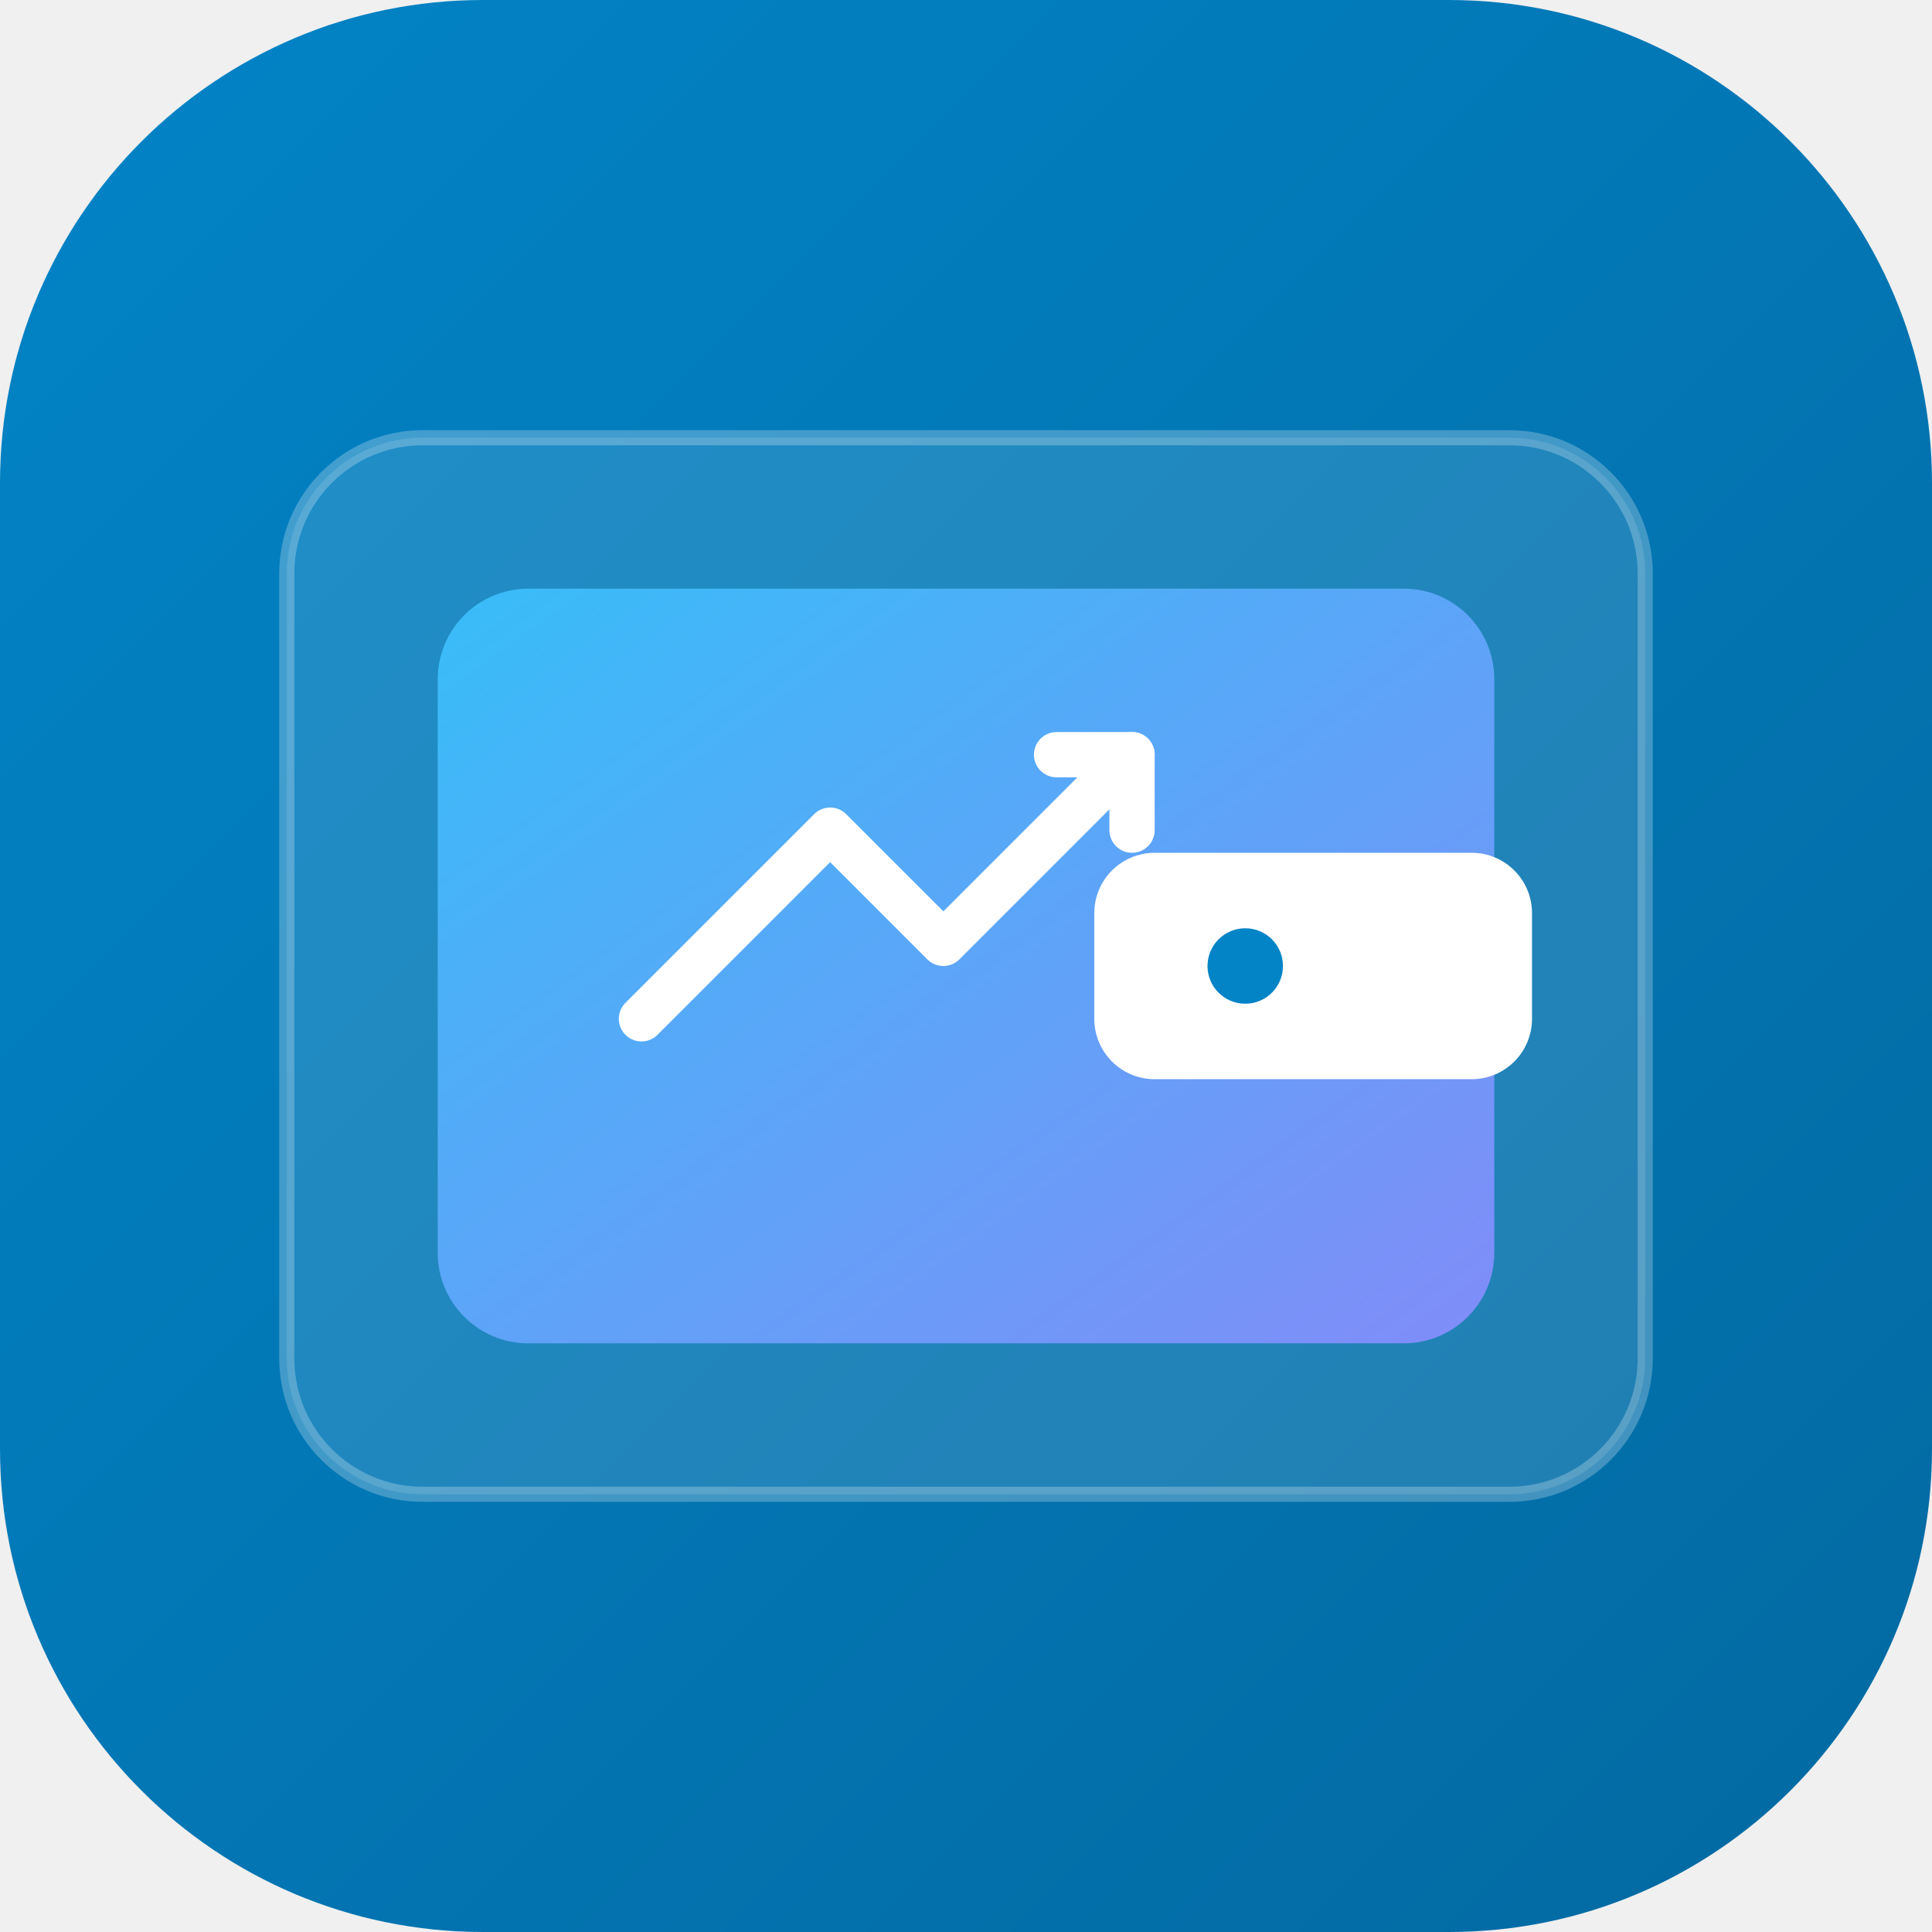
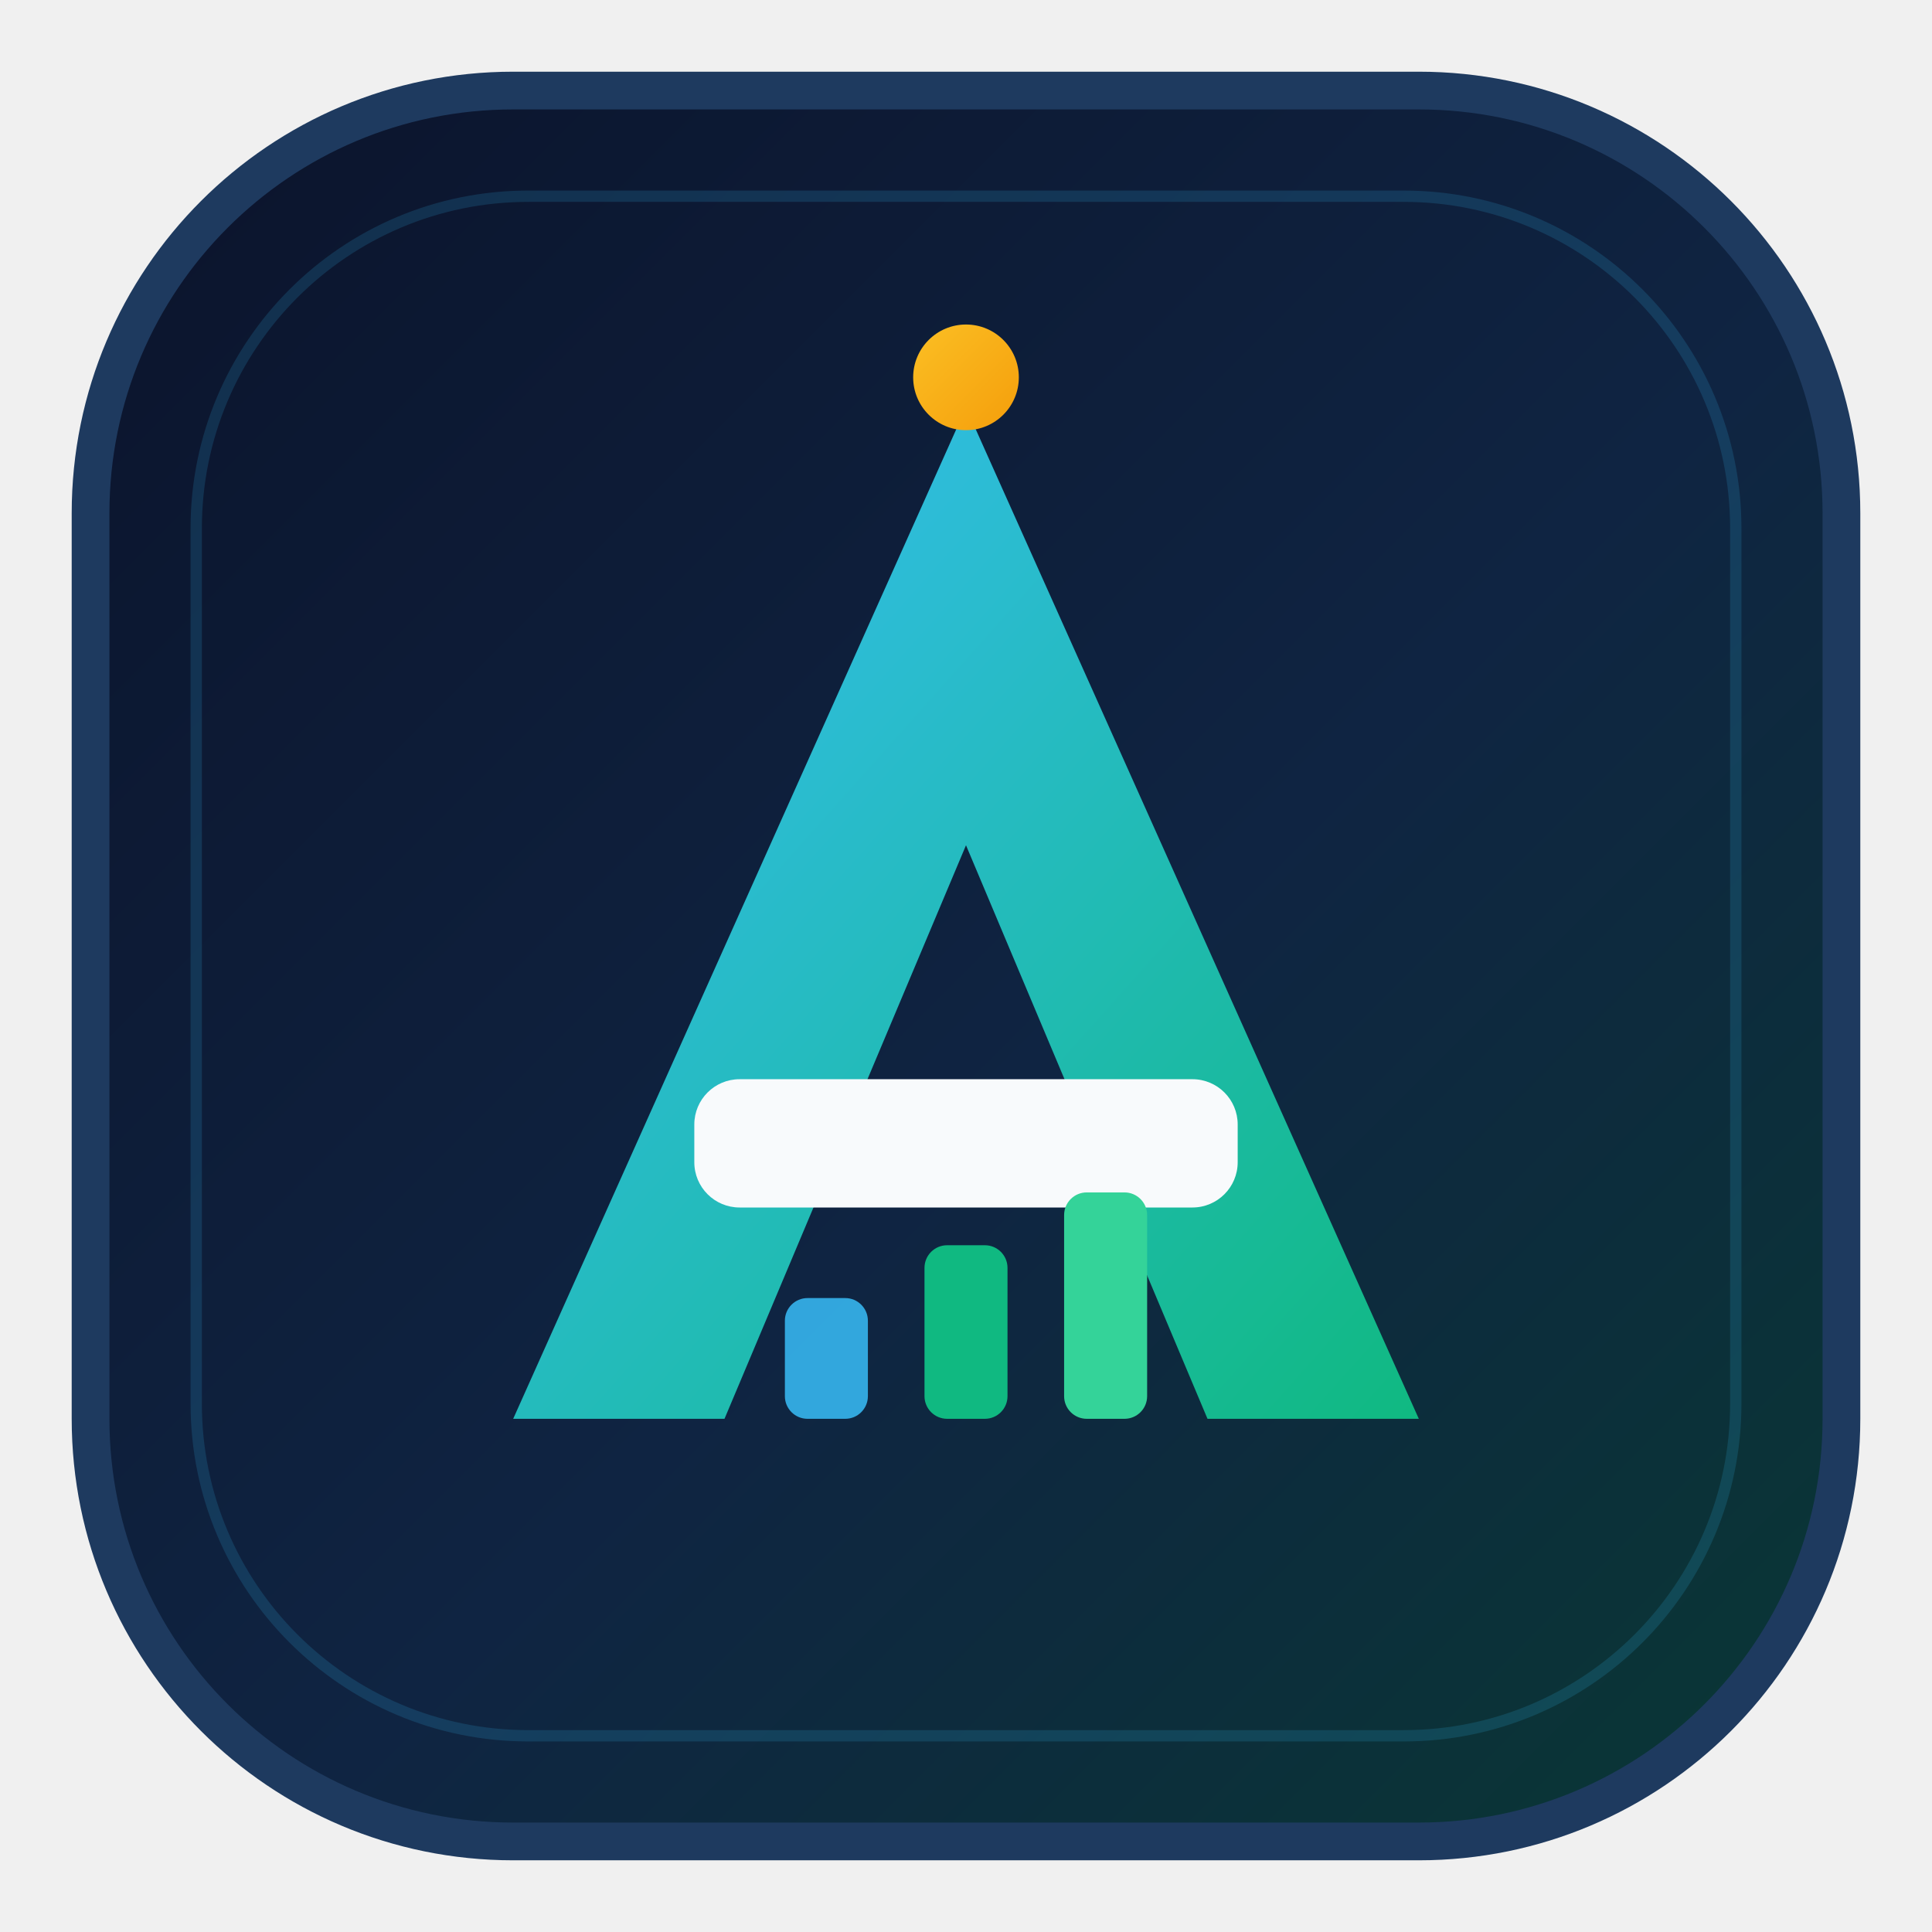
- <svg xmlns="http://www.w3.org/2000/svg" viewBox="0 0 512 512" width="512" height="512">
+ <svg xmlns="http://www.w3.org/2000/svg" viewBox="0 0 512 512" width="100%" height="100%">
  <defs>
-     <linearGradient id="bg" x1="0%" y1="0%" x2="100%" y2="100%">
-       <stop offset="0%" stop-color="#0284c7" />
-       <stop offset="100%" stop-color="#0369a1" />
+     <linearGradient id="bgGrad" x1="0%" y1="0%" x2="100%" y2="100%">
+       <stop offset="0%" stop-color="#0b132b" />
+       <stop offset="55%" stop-color="#0f2442" />
+       <stop offset="100%" stop-color="#093834" />
    </linearGradient>
-     <linearGradient id="glow" x1="0%" y1="0%" x2="100%" y2="100%">
+     <linearGradient id="crestGrad" x1="0%" y1="0%" x2="100%" y2="100%">
      <stop offset="0%" stop-color="#38bdf8" />
-       <stop offset="100%" stop-color="#818cf8" />
+       <stop offset="100%" stop-color="#10b981" />
+     </linearGradient>
+     <linearGradient id="accentGold" x1="0%" y1="0%" x2="100%" y2="100%">
+       <stop offset="0%" stop-color="#fbbf24" />
+       <stop offset="100%" stop-color="#f59e0b" />
    </linearGradient>
  </defs>
-   <rect width="512" height="512" rx="128" fill="url(#bg)" />
-   <rect x="76" y="116" width="360" height="280" rx="36" fill="#ffffff" fill-opacity="0.12" stroke="#ffffff" stroke-opacity="0.25" stroke-width="4" />
-   <rect x="116" y="156" width="280" height="200" rx="24" fill="url(#glow)" />
-   <rect x="290" y="226" width="116" height="60" rx="16" fill="#ffffff" />
-   <circle cx="330" cy="256" r="10" fill="#0284c7" />
-   <path d="M 170 270 L 220 220 L 250 250 L 300 200" fill="none" stroke="#ffffff" stroke-width="12" stroke-linecap="round" stroke-linejoin="round" />
-   <path d="M 280 200 L 300 200 L 300 220" fill="none" stroke="#ffffff" stroke-width="12" stroke-linecap="round" stroke-linejoin="round" />
+   <rect x="24" y="24" width="464" height="464" rx="112" fill="url(#bgGrad)" stroke="#1e3a5f" stroke-width="10" />
+   <rect x="52" y="52" width="408" height="408" rx="88" fill="none" stroke="#38bdf8" stroke-opacity="0.16" stroke-width="3" />
+   <path d="M256 108 L136 376 H192 L256 224 L320 376 H376 L256 108 Z" fill="url(#crestGrad)" />
+   <rect x="184" y="286" width="144" height="34" rx="12" fill="#f8fafc" />
+   <rect x="208" y="344" width="22" height="32" rx="6" fill="#38bdf8" opacity="0.85" />
+   <rect x="245" y="330" width="22" height="46" rx="6" fill="#10b981" />
+   <rect x="282" y="316" width="22" height="60" rx="6" fill="#34d399" />
+   <circle cx="256" cy="100" r="14" fill="url(#accentGold)" />
</svg>
